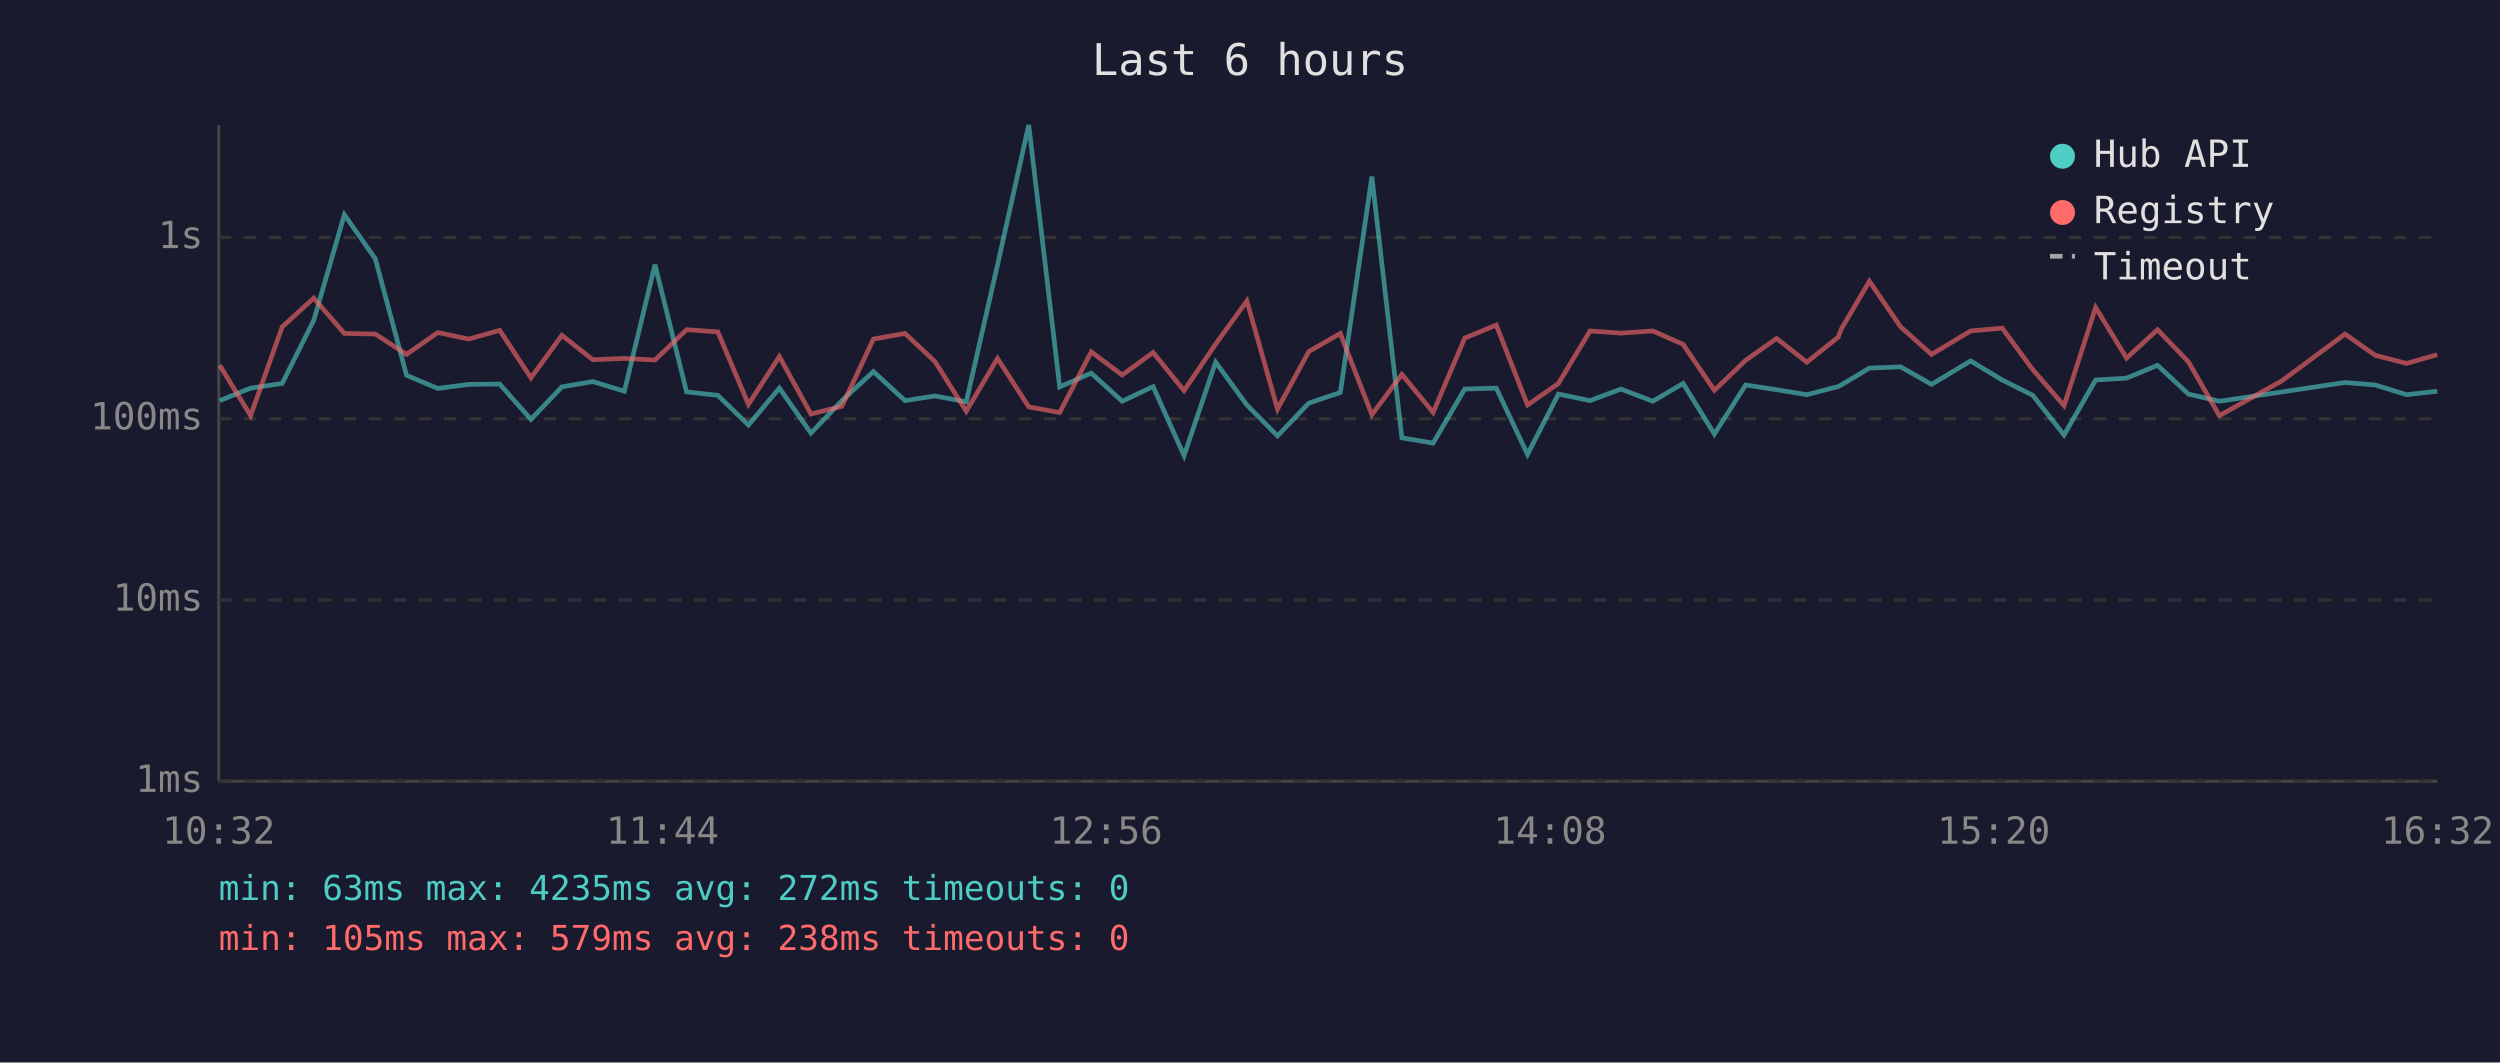
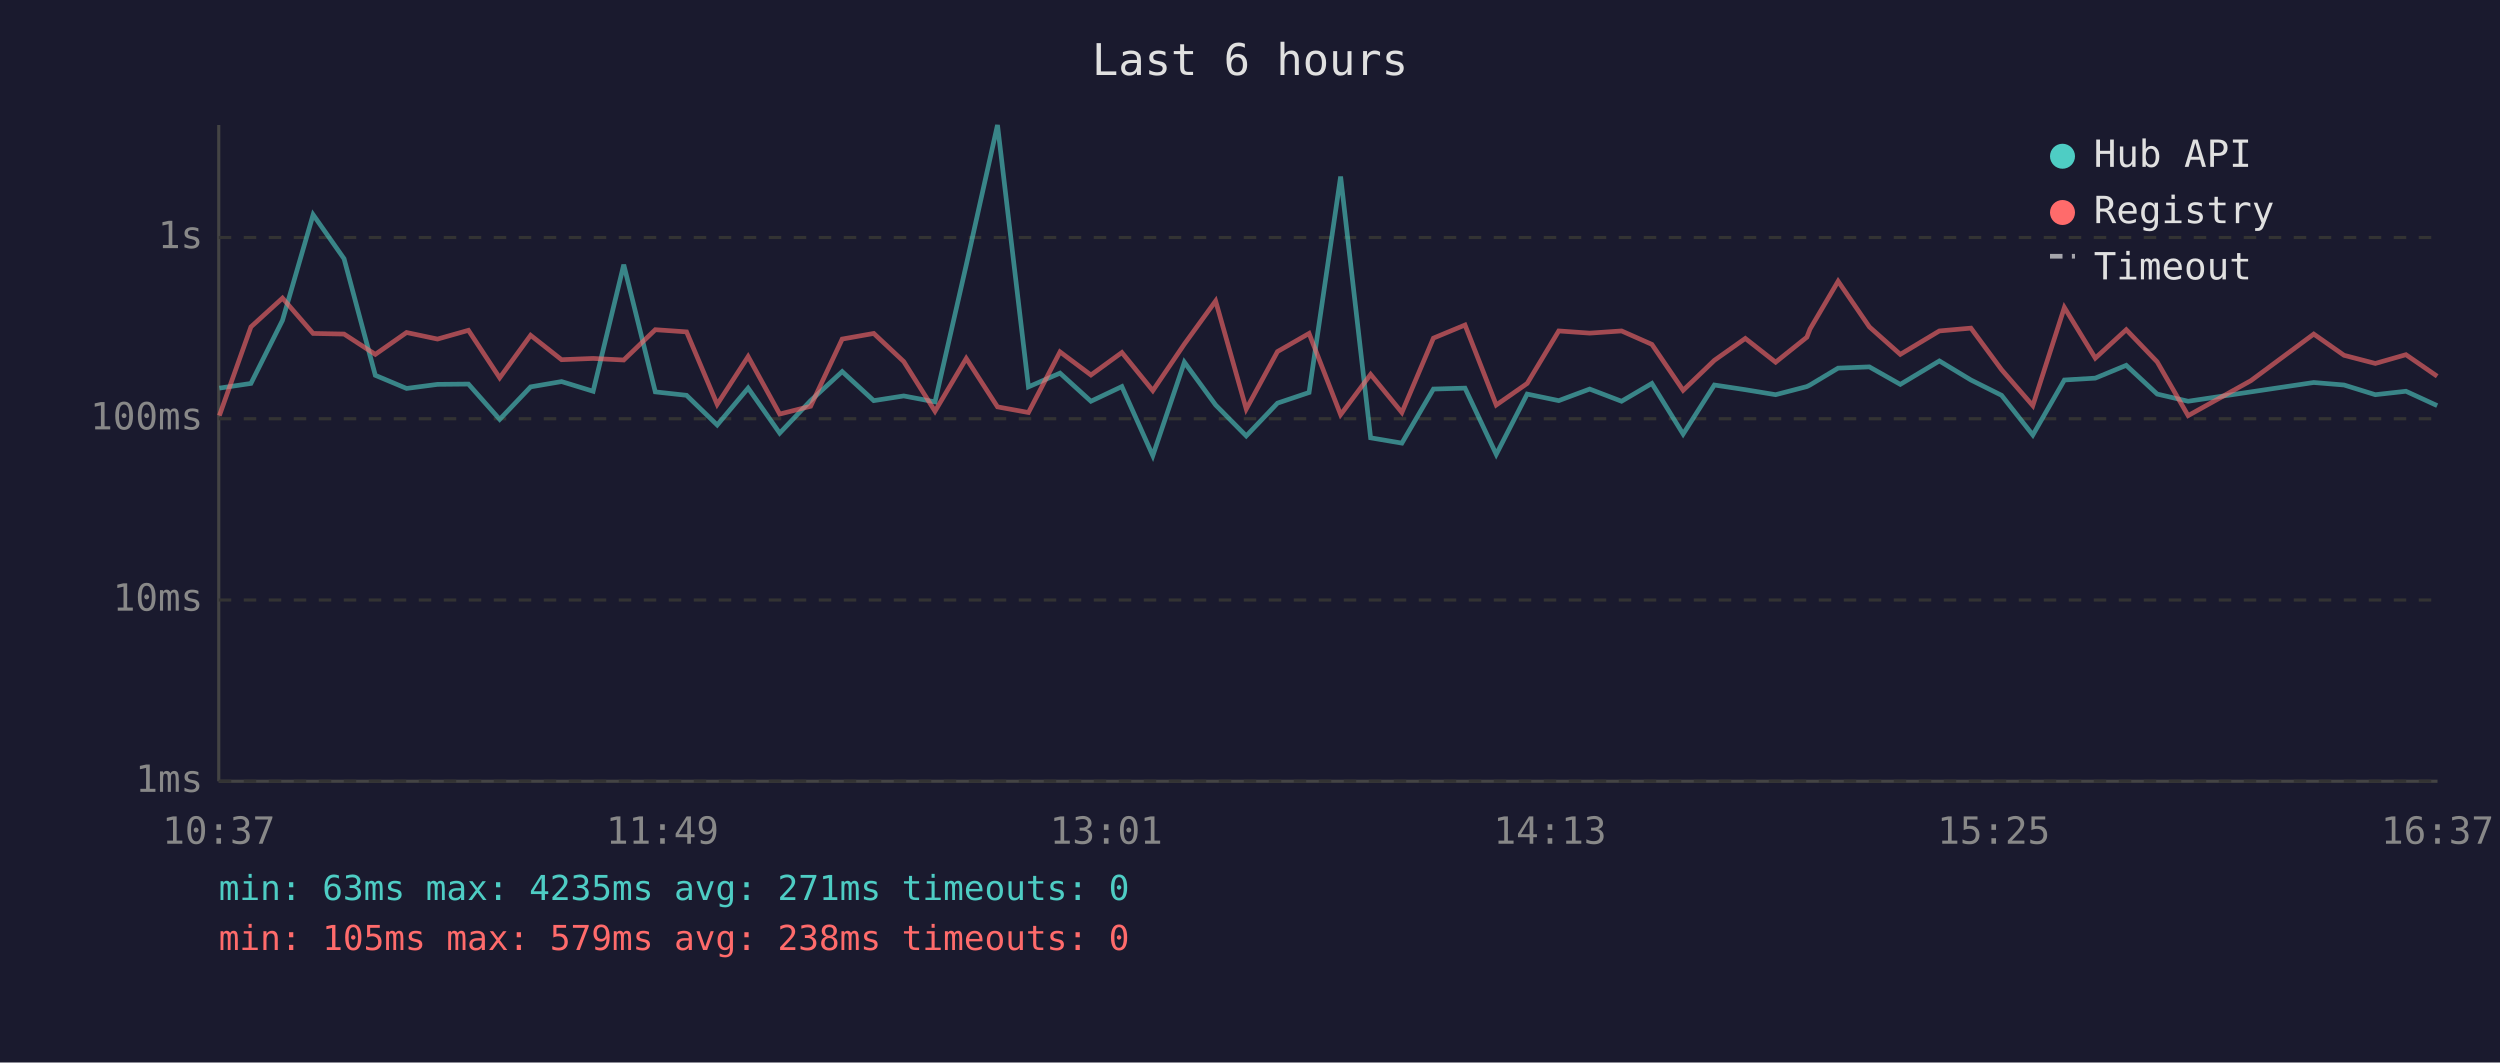
<svg xmlns="http://www.w3.org/2000/svg" viewBox="0 0 800 340" font-family="monospace" font-size="12">
  <rect width="800" height="340" fill="#1a1a2e" />
  <text x="400" y="24" fill="#e0e0e0" font-size="14" text-anchor="middle">Last 6 hours</text>
  <line x1="70" y1="40" x2="70" y2="250" stroke="#444" stroke-width="1" />
  <line x1="70" y1="250" x2="780" y2="250" stroke="#444" stroke-width="1" />
  <line x1="70" y1="250" x2="780" y2="250" stroke="#333" stroke-width="1" stroke-dasharray="4" />
  <text x="65" y="250" fill="#888" text-anchor="end" dominant-baseline="middle">1ms</text>
  <line x1="70" y1="192" x2="780" y2="192" stroke="#333" stroke-width="1" stroke-dasharray="4" />
  <text x="65" y="192" fill="#888" text-anchor="end" dominant-baseline="middle">10ms</text>
  <line x1="70" y1="134" x2="780" y2="134" stroke="#333" stroke-width="1" stroke-dasharray="4" />
  <text x="65" y="134" fill="#888" text-anchor="end" dominant-baseline="middle">100ms</text>
  <line x1="70" y1="76" x2="780" y2="76" stroke="#333" stroke-width="1" stroke-dasharray="4" />
  <text x="65" y="76" fill="#888" text-anchor="end" dominant-baseline="middle">1s</text>
-   <text x="70" y="270" fill="#888" text-anchor="middle">10:32</text>
-   <text x="212" y="270" fill="#888" text-anchor="middle">11:44</text>
-   <text x="354" y="270" fill="#888" text-anchor="middle">12:56</text>
-   <text x="496" y="270" fill="#888" text-anchor="middle">14:08</text>
-   <text x="638" y="270" fill="#888" text-anchor="middle">15:20</text>
-   <text x="780" y="270" fill="#888" text-anchor="middle">16:32</text>
-   <polyline points="70.3,128.2 80.2,124.2 90.3,122.7 100.4,102.5 110.2,68.7 120.1,82.8 130.1,120.1 140.1,124.3 150.0,123.0 159.9,122.9 169.9,134.2 179.8,123.8 189.7,122.1 199.8,125.2 209.6,84.7 219.7,125.4 229.7,126.5 239.5,136.0 249.4,124.2 259.5,138.6 269.4,128.2 279.5,118.9 289.6,128.2 299.2,126.7 309.2,128.6 319.2,84.8 329.2,40.0 339.1,123.8 349.2,119.4 359.1,128.4 369.0,123.7 378.9,145.8 389.0,115.9 399.0,129.6 408.8,139.5 418.8,129.0 428.9,125.6 439.0,56.5 448.6,140.1 458.6,141.8 468.7,124.5 478.8,124.2 488.8,145.4 498.7,126.1 508.8,128.2 518.7,124.5 528.9,128.4 538.6,122.7 548.6,138.9 558.6,123.2 568.5,124.7 578.2,126.3 588.2,123.7 589.2,123.2 598.2,117.8 608.2,117.4 618.1,123.0 630.6,115.5 640.7,121.6 650.5,126.5 660.5,139.2 670.6,121.6 680.5,121.0 690.4,116.9 700.3,126.1 710.2,128.4 730.3,125.4 750.4,122.4 760.1,123.2 770.1,126.3 779.9,125.2" fill="none" stroke="#4ecdc4" stroke-width="1.5" opacity="0.6" />
-   <polyline points="70.3,116.9 80.2,133.0 90.3,104.6 100.4,95.4 110.2,106.7 120.1,106.9 130.1,113.4 140.1,106.4 150.0,108.5 159.9,105.7 169.9,120.9 179.8,107.3 189.7,115.1 199.8,114.7 209.6,115.2 219.7,105.5 229.7,106.2 239.5,129.4 249.4,114.1 259.5,132.5 269.4,130.0 279.5,108.5 289.6,106.7 299.2,115.7 309.2,131.6 319.2,114.7 329.2,130.2 339.1,132.0 349.2,112.6 359.1,120.0 369.0,112.8 378.9,125.0 389.0,110.1 399.0,96.3 408.8,130.9 418.8,112.5 428.9,106.7 439.0,132.7 448.6,119.8 458.6,132.0 468.7,108.2 478.8,104.0 488.8,129.6 498.7,122.7 508.8,105.9 518.7,106.6 528.9,105.9 538.6,110.2 548.6,124.9 558.6,115.3 568.5,108.3 578.2,115.9 588.2,107.9 589.2,105.3 598.2,90.0 608.2,104.6 618.1,113.4 630.6,105.9 640.7,105.0 650.5,118.3 660.5,129.8 670.6,98.4 680.5,114.6 690.4,105.5 700.3,115.8 710.2,133.0 730.3,121.8 750.4,106.9 760.1,113.7 770.1,116.3 779.9,113.5" fill="none" stroke="#ff6b6b" stroke-width="1.5" opacity="0.6" />
+   <text x="70" y="270" fill="#888" text-anchor="middle">10:37</text>
+   <text x="212" y="270" fill="#888" text-anchor="middle">11:49</text>
+   <text x="354" y="270" fill="#888" text-anchor="middle">13:01</text>
+   <text x="496" y="270" fill="#888" text-anchor="middle">14:13</text>
+   <text x="638" y="270" fill="#888" text-anchor="middle">15:25</text>
+   <text x="780" y="270" fill="#888" text-anchor="middle">16:37</text>
+   <polyline points="70.2,124.2 80.3,122.7 90.4,102.5 100.2,68.7 110.1,82.8 120.1,120.1 130.1,124.3 140.0,123.0 149.9,122.9 159.9,134.2 169.8,123.8 179.7,122.1 189.8,125.2 199.6,84.7 209.7,125.4 219.7,126.5 229.5,136.0 239.4,124.2 249.5,138.6 259.4,128.2 269.5,118.9 279.6,128.2 289.2,126.7 299.2,128.6 309.2,84.8 319.2,40.0 329.1,123.8 339.2,119.4 349.1,128.4 359.0,123.7 368.9,145.8 379.0,115.9 389.0,129.6 398.8,139.5 408.8,129.0 418.9,125.6 429.0,56.5 438.6,140.1 448.6,141.8 458.7,124.5 468.8,124.2 478.8,145.4 488.7,126.1 498.8,128.2 508.7,124.5 518.9,128.4 528.6,122.7 538.6,138.9 548.6,123.2 558.5,124.7 568.2,126.3 578.2,123.7 579.2,123.2 588.2,117.8 598.2,117.4 608.1,123.0 620.6,115.5 630.7,121.6 640.5,126.5 650.5,139.2 660.6,121.6 670.5,121.0 680.4,116.9 690.3,126.1 700.2,128.4 720.3,125.4 740.4,122.4 750.1,123.2 760.1,126.3 769.9,125.2 779.9,129.8" fill="none" stroke="#4ecdc4" stroke-width="1.5" opacity="0.6" />
+   <polyline points="70.2,133.0 80.3,104.6 90.4,95.4 100.2,106.7 110.1,106.9 120.1,113.4 130.1,106.4 140.0,108.5 149.9,105.7 159.9,120.9 169.8,107.3 179.7,115.1 189.8,114.7 199.6,115.2 209.7,105.5 219.7,106.2 229.5,129.4 239.4,114.1 249.5,132.5 259.4,130.0 269.5,108.5 279.6,106.7 289.2,115.7 299.2,131.6 309.2,114.7 319.2,130.2 329.1,132.0 339.2,112.6 349.1,120.0 359.0,112.8 368.9,125.0 379.0,110.1 389.0,96.3 398.8,130.9 408.8,112.5 418.9,106.7 429.0,132.7 438.6,119.8 448.6,132.0 458.7,108.2 468.8,104.0 478.8,129.6 488.7,122.7 498.8,105.9 508.7,106.6 518.9,105.9 528.6,110.2 538.6,124.9 548.6,115.3 558.5,108.3 568.2,115.9 578.2,107.9 579.2,105.3 588.2,90.0 598.2,104.6 608.1,113.4 620.6,105.9 630.7,105.0 640.5,118.3 650.5,129.8 660.6,98.4 670.5,114.6 680.4,105.5 690.3,115.8 700.2,133.0 720.3,121.8 740.4,106.9 750.1,113.7 760.1,116.3 769.9,113.5 779.9,120.4" fill="none" stroke="#ff6b6b" stroke-width="1.5" opacity="0.6" />
  <circle cx="660" cy="50" r="4" fill="#4ecdc4" />
  <text x="670" y="50" fill="#e0e0e0" dominant-baseline="middle">Hub API</text>
  <circle cx="660" cy="68" r="4" fill="#ff6b6b" />
  <text x="670" y="68" fill="#e0e0e0" dominant-baseline="middle">Registry</text>
  <line x1="656" y1="82" x2="664" y2="82" stroke="#e0e0e0" stroke-width="1.5" stroke-dasharray="4,3" opacity="0.7" />
  <text x="670" y="86" fill="#e0e0e0" dominant-baseline="middle">Timeout</text>
-   <text x="70" y="288" fill="#4ecdc4" font-size="11">min: 63ms  max: 4235ms  avg: 272ms  timeouts: 0</text>
+   <text x="70" y="288" fill="#4ecdc4" font-size="11">min: 63ms  max: 4235ms  avg: 271ms  timeouts: 0</text>
  <text x="70" y="304" fill="#ff6b6b" font-size="11">min: 105ms  max: 579ms  avg: 238ms  timeouts: 0</text>
</svg>
